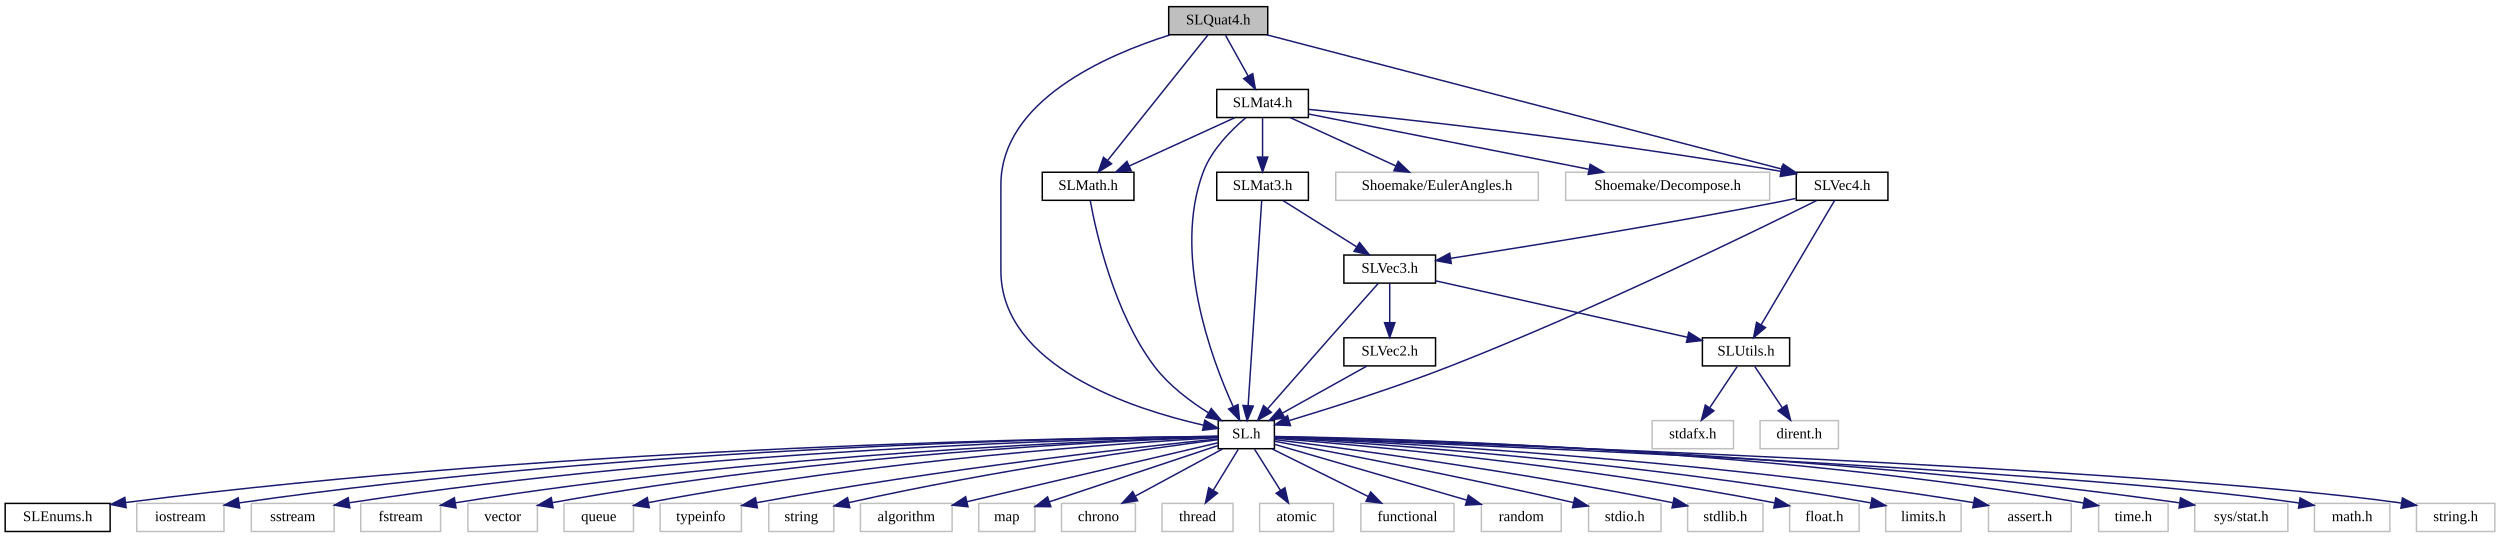
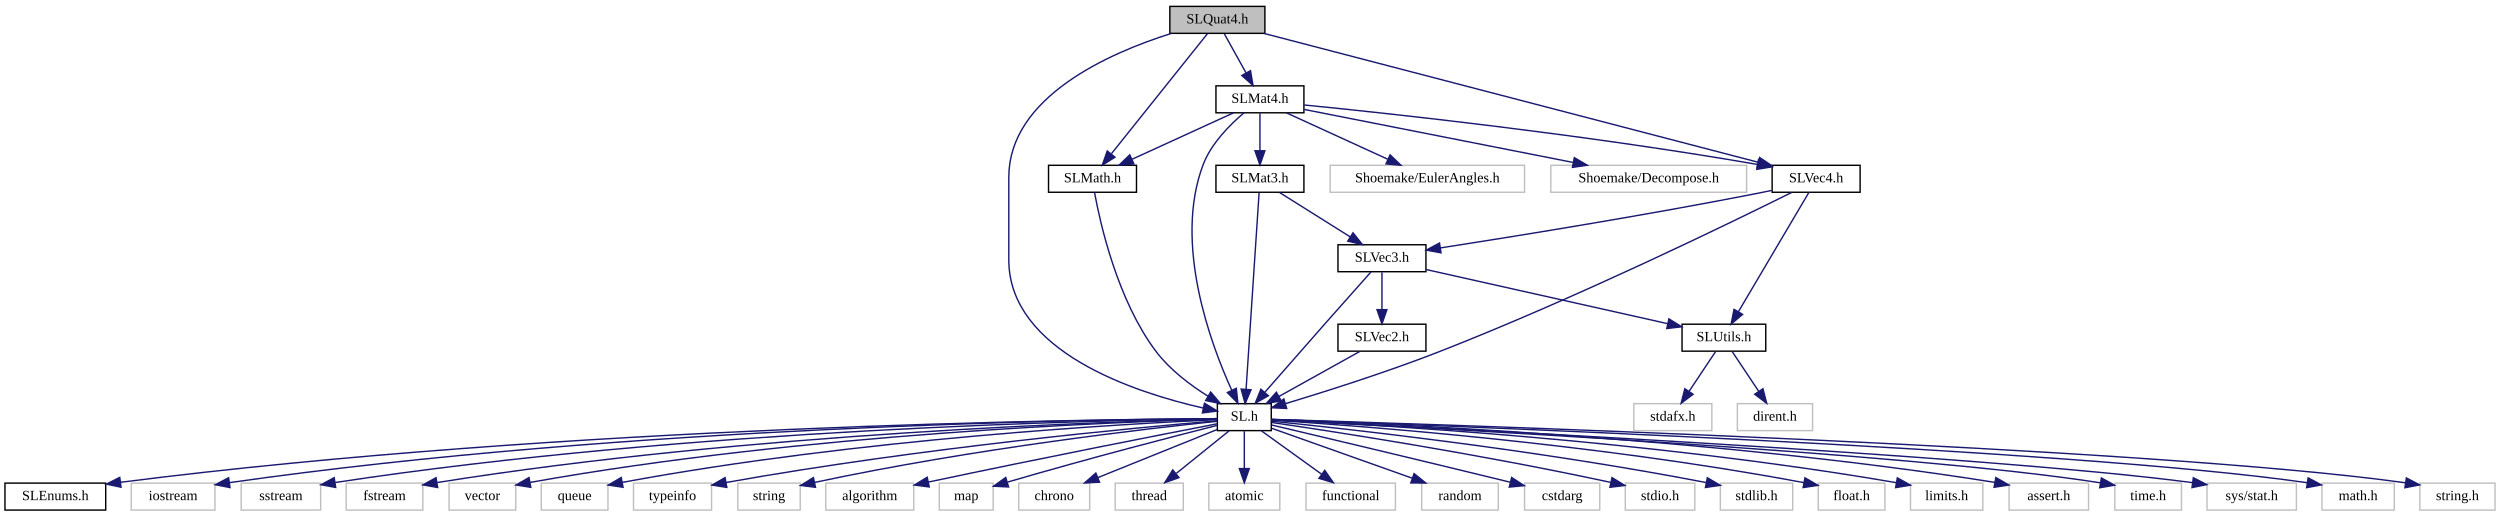
- <svg xmlns="http://www.w3.org/2000/svg" xmlns:xlink="http://www.w3.org/1999/xlink" width="1691pt" height="364pt" viewBox="0.00 0.00 1691.00 364.00">
+ <svg xmlns="http://www.w3.org/2000/svg" xmlns:xlink="http://www.w3.org/1999/xlink" width="1762pt" height="364pt" viewBox="0.00 0.00 1762.00 364.00">
  <g id="graph1" class="graph" transform="scale(1 1) rotate(0) translate(4 360)">
-     <polygon fill="white" stroke="white" points="-4,5 -4,-360 1688,-360 1688,5 -4,5" />
+     <polygon fill="white" stroke="white" points="-4,5 -4,-360 1759,-360 1759,5 -4,5" />
    <g id="node1" class="node">
-       <polygon fill="#bfbfbf" stroke="black" points="786.5,-336.5 786.5,-355.5 853.5,-355.5 853.5,-336.5 786.5,-336.5" />
-       <text text-anchor="middle" x="820" y="-343.5" font-family="Arial.ttf" font-size="10.00">SLQuat4.h</text>
+       <polygon fill="#bfbfbf" stroke="black" points="820.5,-336.5 820.5,-355.5 887.5,-355.5 887.5,-336.5 820.5,-336.5" />
+       <text text-anchor="middle" x="854" y="-343.5" font-family="Arial.ttf" font-size="10.00">SLQuat4.h</text>
    </g>
    <g id="node3" class="node">
      <a xlink:href="_s_l_8h.html" target="_top" xlink:title="SL.h">
-         <polygon fill="white" stroke="black" points="820,-56.5 820,-75.5 858,-75.5 858,-56.5 820,-56.5" />
-         <text text-anchor="middle" x="839" y="-63.5" font-family="Arial.ttf" font-size="10.00">SL.h</text>
+         <polygon fill="white" stroke="black" points="854,-56.5 854,-75.5 892,-75.5 892,-56.5 854,-56.5" />
+         <text text-anchor="middle" x="873" y="-63.5" font-family="Arial.ttf" font-size="10.00">SL.h</text>
      </a>
    </g>
    <g id="edge2" class="edge">
-       <path fill="none" stroke="midnightblue" d="M787.376,-336.389C744.069,-322.755 673,-291.738 673,-235 673,-235 673,-235 673,-177 673,-112.074 762.332,-83.209 809.931,-72.438" />
-       <polygon fill="midnightblue" stroke="midnightblue" points="810.909,-75.808 819.958,-70.296 809.447,-68.962 810.909,-75.808" />
-     </g>
-     <g id="node53" class="node">
+       <path fill="none" stroke="midnightblue" d="M821.376,-336.389C778.069,-322.755 707,-291.738 707,-235 707,-235 707,-235 707,-177 707,-112.074 796.332,-83.209 843.931,-72.438" />
+       <polygon fill="midnightblue" stroke="midnightblue" points="844.909,-75.808 853.958,-70.296 843.447,-68.962 844.909,-75.808" />
+     </g>
+     <g id="node55" class="node">
      <a xlink:href="_s_l_math_8h.html" target="_top" xlink:title="SLMath.h">
-         <polygon fill="white" stroke="black" points="701,-224.5 701,-243.5 763,-243.5 763,-224.5 701,-224.5" />
-         <text text-anchor="middle" x="732" y="-231.5" font-family="Arial.ttf" font-size="10.00">SLMath.h</text>
-       </a>
-     </g>
-     <g id="edge52" class="edge">
-       <path fill="none" stroke="midnightblue" d="M813.095,-336.368C798.508,-318.135 764.341,-275.426 745.34,-251.675" />
-       <polygon fill="midnightblue" stroke="midnightblue" points="747.853,-249.214 738.873,-243.591 742.387,-253.587 747.853,-249.214" />
-     </g>
-     <g id="node56" class="node">
+         <polygon fill="white" stroke="black" points="735,-224.5 735,-243.5 797,-243.5 797,-224.5 735,-224.5" />
+         <text text-anchor="middle" x="766" y="-231.5" font-family="Arial.ttf" font-size="10.00">SLMath.h</text>
+       </a>
+     </g>
+     <g id="edge54" class="edge">
+       <path fill="none" stroke="midnightblue" d="M847.095,-336.368C832.508,-318.135 798.341,-275.426 779.34,-251.675" />
+       <polygon fill="midnightblue" stroke="midnightblue" points="781.853,-249.214 772.873,-243.591 776.387,-253.587 781.853,-249.214" />
+     </g>
+     <g id="node58" class="node">
      <a xlink:href="_s_l_mat4_8h.html" target="_top" xlink:title="SLMat4.h">
-         <polygon fill="white" stroke="black" points="819,-280.5 819,-299.5 881,-299.5 881,-280.5 819,-280.5" />
-         <text text-anchor="middle" x="850" y="-287.5" font-family="Arial.ttf" font-size="10.00">SLMat4.h</text>
-       </a>
-     </g>
-     <g id="edge56" class="edge">
-       <path fill="none" stroke="midnightblue" d="M824.954,-336.083C829.104,-328.613 835.153,-317.724 840.267,-308.52" />
-       <polygon fill="midnightblue" stroke="midnightblue" points="843.341,-310.192 845.138,-299.751 837.222,-306.793 843.341,-310.192" />
-     </g>
-     <g id="node75" class="node">
+         <polygon fill="white" stroke="black" points="853,-280.5 853,-299.5 915,-299.5 915,-280.5 853,-280.5" />
+         <text text-anchor="middle" x="884" y="-287.5" font-family="Arial.ttf" font-size="10.00">SLMat4.h</text>
+       </a>
+     </g>
+     <g id="edge58" class="edge">
+       <path fill="none" stroke="midnightblue" d="M858.954,-336.083C863.104,-328.613 869.153,-317.724 874.267,-308.52" />
+       <polygon fill="midnightblue" stroke="midnightblue" points="877.341,-310.192 879.138,-299.751 871.222,-306.793 877.341,-310.192" />
+     </g>
+     <g id="node77" class="node">
      <a xlink:href="_s_l_vec4_8h.html" target="_top" xlink:title="SLVec4.h">
-         <polygon fill="white" stroke="black" points="1211,-224.5 1211,-243.5 1273,-243.5 1273,-224.5 1211,-224.5" />
-         <text text-anchor="middle" x="1242" y="-231.5" font-family="Arial.ttf" font-size="10.00">SLVec4.h</text>
-       </a>
-     </g>
-     <g id="edge92" class="edge">
-       <path fill="none" stroke="midnightblue" d="M852.762,-336.46C928.889,-316.617 1117.57,-267.435 1201.09,-245.663" />
-       <polygon fill="midnightblue" stroke="midnightblue" points="1202.19,-248.995 1210.98,-243.086 1200.42,-242.221 1202.19,-248.995" />
+         <polygon fill="white" stroke="black" points="1245,-224.5 1245,-243.5 1307,-243.5 1307,-224.5 1245,-224.5" />
+         <text text-anchor="middle" x="1276" y="-231.5" font-family="Arial.ttf" font-size="10.00">SLVec4.h</text>
+       </a>
+     </g>
+     <g id="edge94" class="edge">
+       <path fill="none" stroke="midnightblue" d="M886.762,-336.46C962.889,-316.617 1151.57,-267.435 1235.09,-245.663" />
+       <polygon fill="midnightblue" stroke="midnightblue" points="1236.19,-248.995 1244.98,-243.086 1234.42,-242.221 1236.19,-248.995" />
    </g>
    <g id="node5" class="node">
      <a xlink:href="_s_l_enums_8h.html" target="_top" xlink:title="SLEnums.h">
        <polygon fill="white" stroke="black" points="-0.5,-0.5 -0.5,-19.5 70.5,-19.5 70.5,-0.5 -0.5,-0.5" />
        <text text-anchor="middle" x="35" y="-7.5" font-family="Arial.ttf" font-size="10.00">SLEnums.h</text>
      </a>
    </g>
    <g id="edge4" class="edge">
-       <path fill="none" stroke="midnightblue" d="M819.816,-64.869C734.427,-64.078 380.309,-58.596 81.121,-20.112" />
-       <polygon fill="midnightblue" stroke="midnightblue" points="81.316,-16.608 70.948,-18.788 80.412,-23.549 81.316,-16.608" />
+       <path fill="none" stroke="midnightblue" d="M853.855,-64.938C766.219,-64.44 394.487,-60.029 81.134,-20.108" />
+       <polygon fill="midnightblue" stroke="midnightblue" points="81.312,-16.603 70.947,-18.795 80.417,-23.545 81.312,-16.603" />
    </g>
    <g id="node7" class="node">
      <polygon fill="white" stroke="#bfbfbf" points="88.5,-0.5 88.5,-19.5 147.5,-19.5 147.5,-0.5 88.5,-0.5" />
      <text text-anchor="middle" x="118" y="-7.5" font-family="Arial.ttf" font-size="10.00">iostream</text>
    </g>
    <g id="edge6" class="edge">
-       <path fill="none" stroke="midnightblue" d="M819.897,-64.862C740.084,-64.054 425.423,-58.55 157.623,-19.827" />
-       <polygon fill="midnightblue" stroke="midnightblue" points="158.118,-16.363 147.717,-18.377 157.104,-23.289 158.118,-16.363" />
+       <path fill="none" stroke="midnightblue" d="M853.796,-64.946C771.378,-64.473 439.441,-60.131 157.715,-19.835" />
+       <polygon fill="midnightblue" stroke="midnightblue" points="158.114,-16.356 147.715,-18.386 157.11,-23.284 158.114,-16.356" />
    </g>
    <g id="node9" class="node">
      <polygon fill="white" stroke="#bfbfbf" points="166,-0.5 166,-19.5 222,-19.5 222,-0.5 166,-0.5" />
      <text text-anchor="middle" x="194" y="-7.5" font-family="Arial.ttf" font-size="10.00">sstream</text>
    </g>
    <g id="edge8" class="edge">
-       <path fill="none" stroke="midnightblue" d="M819.958,-64.73C745.782,-63.443 469.013,-56.437 232.357,-19.953" />
-       <polygon fill="midnightblue" stroke="midnightblue" points="232.606,-16.449 222.185,-18.363 231.524,-23.365 232.606,-16.449" />
+       <path fill="none" stroke="midnightblue" d="M853.963,-64.835C777.196,-63.925 482.896,-58.105 232.207,-19.922" />
+       <polygon fill="midnightblue" stroke="midnightblue" points="232.6,-16.441 222.183,-18.374 231.532,-23.359 232.6,-16.441" />
    </g>
    <g id="node11" class="node">
      <polygon fill="white" stroke="#bfbfbf" points="240,-0.5 240,-19.5 294,-19.5 294,-0.5 240,-0.5" />
      <text text-anchor="middle" x="267" y="-7.5" font-family="Arial.ttf" font-size="10.00">fstream</text>
    </g>
    <g id="edge10" class="edge">
-       <path fill="none" stroke="midnightblue" d="M819.873,-64.508C751.295,-62.512 511.278,-53.531 304.177,-19.925" />
-       <polygon fill="midnightblue" stroke="midnightblue" points="304.465,-16.425 294.029,-18.254 303.327,-23.332 304.465,-16.425" />
+       <path fill="none" stroke="midnightblue" d="M853.67,-64.636C782.053,-63.048 525.006,-55.201 304.182,-19.915" />
+       <polygon fill="midnightblue" stroke="midnightblue" points="304.458,-16.414 294.026,-18.268 303.337,-23.324 304.458,-16.414" />
    </g>
    <g id="node13" class="node">
      <polygon fill="white" stroke="#bfbfbf" points="312.5,-0.5 312.5,-19.5 359.5,-19.5 359.5,-0.5 312.5,-0.5" />
      <text text-anchor="middle" x="336" y="-7.5" font-family="Arial.ttf" font-size="10.00">vector</text>
    </g>
    <g id="edge12" class="edge">
-       <path fill="none" stroke="midnightblue" d="M819.985,-64.403C756.981,-62.171 549.295,-52.784 369.546,-19.995" />
-       <polygon fill="midnightblue" stroke="midnightblue" points="370.124,-16.543 359.654,-18.162 368.849,-23.426 370.124,-16.543" />
+       <path fill="none" stroke="midnightblue" d="M853.562,-64.561C787.11,-62.793 562.848,-54.609 369.697,-20.008" />
+       <polygon fill="midnightblue" stroke="midnightblue" points="370.116,-16.527 359.651,-18.179 368.862,-23.414 370.116,-16.527" />
    </g>
    <g id="node15" class="node">
      <polygon fill="white" stroke="#bfbfbf" points="377.5,-0.5 377.5,-19.5 424.5,-19.5 424.5,-0.5 377.5,-0.5" />
      <text text-anchor="middle" x="401" y="-7.5" font-family="Arial.ttf" font-size="10.00">queue</text>
    </g>
    <g id="edge14" class="edge">
-       <path fill="none" stroke="midnightblue" d="M819.808,-63.992C762.561,-60.751 587.951,-49.175 434.722,-20.064" />
-       <polygon fill="midnightblue" stroke="midnightblue" points="435.144,-16.581 424.662,-18.121 433.817,-23.454 435.144,-16.581" />
+       <path fill="none" stroke="midnightblue" d="M853.962,-64.225C793.707,-61.528 601.751,-51.066 434.615,-20.024" />
+       <polygon fill="midnightblue" stroke="midnightblue" points="435.133,-16.56 424.657,-18.144 433.835,-23.438 435.133,-16.56" />
    </g>
    <g id="node17" class="node">
      <polygon fill="white" stroke="#bfbfbf" points="442.5,-0.5 442.5,-19.5 497.5,-19.5 497.5,-0.5 442.5,-0.5" />
      <text text-anchor="middle" x="470" y="-7.5" font-family="Arial.ttf" font-size="10.00">typeinfo</text>
    </g>
    <g id="edge16" class="edge">
-       <path fill="none" stroke="midnightblue" d="M819.8,-63.103C770.013,-58.038 632.537,-43.107 507.908,-19.989" />
-       <polygon fill="midnightblue" stroke="midnightblue" points="508.287,-16.5 497.813,-18.093 506.995,-23.379 508.287,-16.5" />
+       <path fill="none" stroke="midnightblue" d="M853.83,-63.435C800.557,-58.92 646.101,-44.705 507.739,-19.933" />
+       <polygon fill="midnightblue" stroke="midnightblue" points="508.27,-16.472 497.806,-18.131 507.021,-23.36 508.27,-16.472" />
    </g>
    <g id="node19" class="node">
      <polygon fill="white" stroke="#bfbfbf" points="516,-0.5 516,-19.5 560,-19.5 560,-0.5 516,-0.5" />
      <text text-anchor="middle" x="538" y="-7.5" font-family="Arial.ttf" font-size="10.00">string</text>
    </g>
    <g id="edge18" class="edge">
-       <path fill="none" stroke="midnightblue" d="M819.864,-62.597C776.897,-57.037 669.368,-42.202 570.151,-20.043" />
-       <polygon fill="midnightblue" stroke="midnightblue" points="570.796,-16.6 560.269,-17.805 569.249,-23.427 570.796,-16.6" />
+       <path fill="none" stroke="midnightblue" d="M853.984,-63.092C807.243,-58.213 682.913,-44.083 570.092,-19.986" />
+       <polygon fill="midnightblue" stroke="midnightblue" points="570.773,-16.553 560.258,-17.854 569.289,-23.394 570.773,-16.553" />
    </g>
    <g id="node21" class="node">
      <polygon fill="white" stroke="#bfbfbf" points="578,-0.5 578,-19.5 640,-19.5 640,-0.5 578,-0.5" />
      <text text-anchor="middle" x="609" y="-7.5" font-family="Arial.ttf" font-size="10.00">algorithm</text>
    </g>
    <g id="edge20" class="edge">
-       <path fill="none" stroke="midnightblue" d="M819.786,-60.489C782.616,-51.762 700.126,-32.395 650.071,-20.643" />
-       <polygon fill="midnightblue" stroke="midnightblue" points="650.749,-17.207 640.213,-18.328 649.149,-24.021 650.749,-17.207" />
+       <path fill="none" stroke="midnightblue" d="M853.792,-61.296C816.536,-54.079 731.634,-37.473 650.323,-20.247" />
+       <polygon fill="midnightblue" stroke="midnightblue" points="650.937,-16.799 640.428,-18.143 649.482,-23.646 650.937,-16.799" />
    </g>
    <g id="node23" class="node">
      <polygon fill="white" stroke="#bfbfbf" points="658,-0.5 658,-19.5 696,-19.5 696,-0.5 658,-0.5" />
      <text text-anchor="middle" x="677" y="-7.5" font-family="Arial.ttf" font-size="10.00">map</text>
    </g>
    <g id="edge22" class="edge">
-       <path fill="none" stroke="midnightblue" d="M819.78,-58.593C791.525,-49.175 738.576,-31.525 705.703,-20.568" />
-       <polygon fill="midnightblue" stroke="midnightblue" points="706.788,-17.24 696.195,-17.398 704.575,-23.881 706.788,-17.24" />
+       <path fill="none" stroke="midnightblue" d="M853.766,-60.177C824.109,-52.67 765.232,-37.492 706.112,-20.224" />
+       <polygon fill="midnightblue" stroke="midnightblue" points="706.822,-16.785 696.241,-17.322 704.848,-23.501 706.822,-16.785" />
    </g>
    <g id="node25" class="node">
      <polygon fill="white" stroke="#bfbfbf" points="714,-0.5 714,-19.5 764,-19.5 764,-0.5 714,-0.5" />
      <text text-anchor="middle" x="739" y="-7.5" font-family="Arial.ttf" font-size="10.00">chrono</text>
    </g>
    <g id="edge24" class="edge">
-       <path fill="none" stroke="midnightblue" d="M822.933,-56.324C807.042,-47.743 782.493,-34.486 764.042,-24.522" />
-       <polygon fill="midnightblue" stroke="midnightblue" points="765.489,-21.326 755.027,-19.654 762.163,-27.486 765.489,-21.326" />
+       <path fill="none" stroke="midnightblue" d="M853.801,-57.263C831.855,-48.419 795.632,-33.822 769.743,-23.389" />
+       <polygon fill="midnightblue" stroke="midnightblue" points="770.962,-20.107 760.379,-19.615 768.346,-26.599 770.962,-20.107" />
    </g>
    <g id="node27" class="node">
      <polygon fill="white" stroke="#bfbfbf" points="782,-0.5 782,-19.5 830,-19.5 830,-0.5 782,-0.5" />
      <text text-anchor="middle" x="806" y="-7.5" font-family="Arial.ttf" font-size="10.00">thread</text>
    </g>
    <g id="edge26" class="edge">
-       <path fill="none" stroke="midnightblue" d="M833.551,-56.083C828.986,-48.613 822.332,-37.724 816.707,-28.52" />
-       <polygon fill="midnightblue" stroke="midnightblue" points="819.549,-26.459 811.348,-19.751 813.576,-30.109 819.549,-26.459" />
+       <path fill="none" stroke="midnightblue" d="M862.235,-56.324C852.234,-48.263 837.113,-36.077 825.07,-26.369" />
+       <polygon fill="midnightblue" stroke="midnightblue" points="826.943,-23.384 816.961,-19.834 822.55,-28.834 826.943,-23.384" />
    </g>
    <g id="node29" class="node">
      <polygon fill="white" stroke="#bfbfbf" points="848,-0.5 848,-19.5 898,-19.5 898,-0.5 848,-0.5" />
      <text text-anchor="middle" x="873" y="-7.5" font-family="Arial.ttf" font-size="10.00">atomic</text>
    </g>
    <g id="edge28" class="edge">
-       <path fill="none" stroke="midnightblue" d="M844.614,-56.083C849.367,-48.534 856.318,-37.495 862.152,-28.23" />
-       <polygon fill="midnightblue" stroke="midnightblue" points="865.124,-30.078 867.49,-19.751 859.2,-26.349 865.124,-30.078" />
+       <path fill="none" stroke="midnightblue" d="M873,-56.083C873,-49.006 873,-38.861 873,-29.986" />
+       <polygon fill="midnightblue" stroke="midnightblue" points="876.5,-29.751 873,-19.751 869.5,-29.751 876.5,-29.751" />
    </g>
    <g id="node31" class="node">
      <polygon fill="white" stroke="#bfbfbf" points="916.5,-0.5 916.5,-19.5 979.5,-19.5 979.5,-0.5 916.5,-0.5" />
      <text text-anchor="middle" x="948" y="-7.5" font-family="Arial.ttf" font-size="10.00">functional</text>
    </g>
    <g id="edge30" class="edge">
-       <path fill="none" stroke="midnightblue" d="M856.513,-56.324C874.072,-47.625 901.331,-34.12 921.531,-24.113" />
-       <polygon fill="midnightblue" stroke="midnightblue" points="923.124,-27.23 930.531,-19.654 920.016,-20.957 923.124,-27.23" />
+       <path fill="none" stroke="midnightblue" d="M885.05,-56.324C896.463,-48.107 913.831,-35.602 927.435,-25.807" />
+       <polygon fill="midnightblue" stroke="midnightblue" points="929.66,-28.517 935.731,-19.834 925.57,-22.837 929.66,-28.517" />
    </g>
    <g id="node33" class="node">
      <polygon fill="white" stroke="#bfbfbf" points="998,-0.5 998,-19.5 1052,-19.5 1052,-0.5 998,-0.5" />
      <text text-anchor="middle" x="1025" y="-7.5" font-family="Arial.ttf" font-size="10.00">random</text>
    </g>
    <g id="edge32" class="edge">
-       <path fill="none" stroke="midnightblue" d="M858.205,-59.424C888.773,-50.55 949.026,-33.057 988.129,-21.704" />
-       <polygon fill="midnightblue" stroke="midnightblue" points="989.199,-25.038 997.826,-18.889 987.247,-18.316 989.199,-25.038" />
+       <path fill="none" stroke="midnightblue" d="M892.251,-58.161C917.084,-49.339 960.697,-33.844 991.132,-23.032" />
+       <polygon fill="midnightblue" stroke="midnightblue" points="992.651,-26.207 1000.9,-19.561 990.307,-19.611 992.651,-26.207" />
    </g>
    <g id="node35" class="node">
-       <polygon fill="white" stroke="#bfbfbf" points="1070.5,-0.5 1070.5,-19.5 1119.5,-19.5 1119.5,-0.5 1070.5,-0.5" />
-       <text text-anchor="middle" x="1095" y="-7.5" font-family="Arial.ttf" font-size="10.00">stdio.h</text>
+       <polygon fill="white" stroke="#bfbfbf" points="1070.5,-0.5 1070.5,-19.5 1123.5,-19.5 1123.5,-0.5 1070.5,-0.5" />
+       <text text-anchor="middle" x="1097" y="-7.5" font-family="Arial.ttf" font-size="10.00">cstdarg</text>
    </g>
    <g id="edge34" class="edge">
-       <path fill="none" stroke="midnightblue" d="M858.087,-61.523C895.1,-54.697 979.393,-38.748 1060.31,-20.049" />
-       <polygon fill="midnightblue" stroke="midnightblue" points="1061.21,-23.433 1070.16,-17.756 1059.63,-16.615 1061.21,-23.433" />
+       <path fill="none" stroke="midnightblue" d="M892.231,-60.464C924.683,-52.796 992.619,-36.681 1060.29,-20.154" />
+       <polygon fill="midnightblue" stroke="midnightblue" points="1061.39,-23.489 1070.27,-17.714 1059.73,-16.69 1061.39,-23.489" />
    </g>
    <g id="node37" class="node">
-       <polygon fill="white" stroke="#bfbfbf" points="1137.5,-0.5 1137.5,-19.5 1188.5,-19.5 1188.5,-0.5 1137.5,-0.5" />
-       <text text-anchor="middle" x="1163" y="-7.5" font-family="Arial.ttf" font-size="10.00">stdlib.h</text>
+       <polygon fill="white" stroke="#bfbfbf" points="1141.5,-0.5 1141.5,-19.5 1190.5,-19.5 1190.5,-0.5 1141.5,-0.5" />
+       <text text-anchor="middle" x="1166" y="-7.5" font-family="Arial.ttf" font-size="10.00">stdio.h</text>
    </g>
    <g id="edge36" class="edge">
-       <path fill="none" stroke="midnightblue" d="M858.05,-62.685C903.067,-57.079 1019.69,-41.756 1127.39,-19.937" />
-       <polygon fill="midnightblue" stroke="midnightblue" points="1128.36,-23.312 1137.45,-17.875 1126.95,-16.455 1128.36,-23.312" />
+       <path fill="none" stroke="midnightblue" d="M892.281,-62.236C934.014,-56.129 1035.98,-40.542 1131.38,-19.973" />
+       <polygon fill="midnightblue" stroke="midnightblue" points="1132.15,-23.386 1141.18,-17.837 1130.66,-16.547 1132.15,-23.386" />
    </g>
    <g id="node39" class="node">
-       <polygon fill="white" stroke="#bfbfbf" points="1206.5,-0.5 1206.5,-19.5 1253.5,-19.5 1253.5,-0.5 1206.5,-0.5" />
-       <text text-anchor="middle" x="1230" y="-7.5" font-family="Arial.ttf" font-size="10.00">float.h</text>
+       <polygon fill="white" stroke="#bfbfbf" points="1208.5,-0.5 1208.5,-19.5 1259.5,-19.5 1259.5,-0.5 1208.5,-0.5" />
+       <text text-anchor="middle" x="1234" y="-7.5" font-family="Arial.ttf" font-size="10.00">stdlib.h</text>
    </g>
    <g id="edge38" class="edge">
-       <path fill="none" stroke="midnightblue" d="M858.169,-63.55C910.669,-59.377 1061.28,-46.062 1196.2,-19.883" />
-       <polygon fill="midnightblue" stroke="midnightblue" points="1197.17,-23.261 1206.3,-17.893 1195.81,-16.393 1197.17,-23.261" />
+       <path fill="none" stroke="midnightblue" d="M892.235,-63.123C941.466,-58.156 1076.16,-43.538 1198.55,-19.87" />
+       <polygon fill="midnightblue" stroke="midnightblue" points="1199.32,-23.285 1208.46,-17.927 1197.98,-16.415 1199.32,-23.285" />
    </g>
    <g id="node41" class="node">
-       <polygon fill="white" stroke="#bfbfbf" points="1271.5,-0.5 1271.5,-19.5 1322.5,-19.5 1322.5,-0.5 1271.5,-0.5" />
-       <text text-anchor="middle" x="1297" y="-7.5" font-family="Arial.ttf" font-size="10.00">limits.h</text>
+       <polygon fill="white" stroke="#bfbfbf" points="1277.5,-0.5 1277.5,-19.5 1324.5,-19.5 1324.5,-0.5 1277.5,-0.5" />
+       <text text-anchor="middle" x="1301" y="-7.5" font-family="Arial.ttf" font-size="10.00">float.h</text>
    </g>
    <g id="edge40" class="edge">
-       <path fill="none" stroke="midnightblue" d="M858.113,-63.962C916.828,-60.565 1099.85,-48.428 1261.37,-19.838" />
-       <polygon fill="midnightblue" stroke="midnightblue" points="1262.26,-23.233 1271.48,-18.02 1261.02,-16.344 1262.26,-23.233" />
+       <path fill="none" stroke="midnightblue" d="M892.067,-63.865C948.152,-60.31 1117.49,-48.025 1267.46,-19.808" />
+       <polygon fill="midnightblue" stroke="midnightblue" points="1268.14,-23.241 1277.31,-17.927 1266.83,-16.366 1268.14,-23.241" />
    </g>
    <g id="node43" class="node">
-       <polygon fill="white" stroke="#bfbfbf" points="1341,-0.5 1341,-19.5 1397,-19.5 1397,-0.5 1341,-0.5" />
-       <text text-anchor="middle" x="1369" y="-7.5" font-family="Arial.ttf" font-size="10.00">assert.h</text>
+       <polygon fill="white" stroke="#bfbfbf" points="1342.5,-0.5 1342.5,-19.5 1393.5,-19.5 1393.5,-0.5 1342.5,-0.5" />
+       <text text-anchor="middle" x="1368" y="-7.5" font-family="Arial.ttf" font-size="10.00">limits.h</text>
    </g>
    <g id="edge42" class="edge">
-       <path fill="none" stroke="midnightblue" d="M858.348,-64.215C924.638,-61.314 1148.58,-49.792 1331,-20 1331.1,-19.984 1331.2,-19.967 1331.3,-19.951" />
-       <polygon fill="midnightblue" stroke="midnightblue" points="1331.7,-23.438 1340.87,-18.131 1330.39,-16.561 1331.7,-23.438" />
+       <path fill="none" stroke="midnightblue" d="M892.427,-64.172C954.887,-61.288 1156.23,-50.251 1332.51,-19.794" />
+       <polygon fill="midnightblue" stroke="midnightblue" points="1333.24,-23.22 1342.49,-18.046 1332.03,-16.325 1333.24,-23.22" />
    </g>
    <g id="node45" class="node">
-       <polygon fill="white" stroke="#bfbfbf" points="1415.5,-0.5 1415.5,-19.5 1462.5,-19.5 1462.5,-0.5 1415.5,-0.5" />
-       <text text-anchor="middle" x="1439" y="-7.5" font-family="Arial.ttf" font-size="10.00">time.h</text>
+       <polygon fill="white" stroke="#bfbfbf" points="1412,-0.5 1412,-19.5 1468,-19.5 1468,-0.5 1412,-0.5" />
+       <text text-anchor="middle" x="1440" y="-7.5" font-family="Arial.ttf" font-size="10.00">assert.h</text>
    </g>
    <g id="edge44" class="edge">
-       <path fill="none" stroke="midnightblue" d="M858.253,-64.773C929.58,-63.663 1185.54,-57.28 1405.22,-19.777" />
-       <polygon fill="midnightblue" stroke="midnightblue" points="1406.07,-23.183 1415.33,-18.026 1404.88,-16.285 1406.07,-23.183" />
+       <path fill="none" stroke="midnightblue" d="M892.34,-64.386C961.727,-61.965 1204.5,-51.611 1402,-20 1402.1,-19.984 1402.2,-19.968 1402.3,-19.951" />
+       <polygon fill="midnightblue" stroke="midnightblue" points="1402.69,-23.44 1411.87,-18.151 1401.4,-16.561 1402.69,-23.44" />
    </g>
    <g id="node47" class="node">
-       <polygon fill="white" stroke="#bfbfbf" points="1480.5,-0.5 1480.5,-19.5 1543.5,-19.5 1543.5,-0.5 1480.5,-0.5" />
-       <text text-anchor="middle" x="1512" y="-7.5" font-family="Arial.ttf" font-size="10.00">sys/stat.h</text>
+       <polygon fill="white" stroke="#bfbfbf" points="1486.5,-0.5 1486.5,-19.5 1533.5,-19.5 1533.5,-0.5 1486.5,-0.5" />
+       <text text-anchor="middle" x="1510" y="-7.5" font-family="Arial.ttf" font-size="10.00">time.h</text>
    </g>
    <g id="edge46" class="edge">
-       <path fill="none" stroke="midnightblue" d="M858.241,-64.646C934.493,-63.033 1222.91,-54.932 1470.05,-19.907" />
-       <polygon fill="midnightblue" stroke="midnightblue" points="1470.9,-23.32 1480.3,-18.435 1469.9,-16.392 1470.9,-23.32" />
+       <path fill="none" stroke="midnightblue" d="M892.297,-64.062C979.907,-59.73 1341.39,-41.033 1476.26,-19.711" />
+       <polygon fill="midnightblue" stroke="midnightblue" points="1477.04,-23.13 1486.33,-18.04 1475.89,-16.225 1477.04,-23.13" />
    </g>
    <g id="node49" class="node">
-       <polygon fill="white" stroke="#bfbfbf" points="1561.5,-0.5 1561.5,-19.5 1612.5,-19.5 1612.5,-0.5 1561.5,-0.5" />
-       <text text-anchor="middle" x="1587" y="-7.5" font-family="Arial.ttf" font-size="10.00">math.h</text>
+       <polygon fill="white" stroke="#bfbfbf" points="1551.5,-0.5 1551.5,-19.5 1614.5,-19.5 1614.5,-0.5 1551.5,-0.5" />
+       <text text-anchor="middle" x="1583" y="-7.5" font-family="Arial.ttf" font-size="10.00">sys/stat.h</text>
    </g>
    <g id="edge48" class="edge">
-       <path fill="none" stroke="midnightblue" d="M858.035,-64.286C954.768,-60.583 1393.09,-42.916 1551.12,-19.767" />
-       <polygon fill="midnightblue" stroke="midnightblue" points="1551.77,-23.21 1561.12,-18.235 1550.71,-16.291 1551.77,-23.21" />
+       <path fill="none" stroke="midnightblue" d="M892.088,-64.101C985.055,-59.668 1391.65,-39.601 1541,-19.867" />
+       <polygon fill="midnightblue" stroke="midnightblue" points="1541.87,-23.28 1551.3,-18.447 1540.92,-16.346 1541.87,-23.28" />
    </g>
    <g id="node51" class="node">
-       <polygon fill="white" stroke="#bfbfbf" points="1630.5,-0.5 1630.5,-19.5 1683.5,-19.5 1683.5,-0.5 1630.5,-0.5" />
-       <text text-anchor="middle" x="1657" y="-7.5" font-family="Arial.ttf" font-size="10.00">string.h</text>
+       <polygon fill="white" stroke="#bfbfbf" points="1632.5,-0.5 1632.5,-19.5 1683.5,-19.5 1683.5,-0.5 1632.5,-0.5" />
+       <text text-anchor="middle" x="1658" y="-7.5" font-family="Arial.ttf" font-size="10.00">math.h</text>
    </g>
    <g id="edge50" class="edge">
-       <path fill="none" stroke="midnightblue" d="M858.124,-64.387C960.741,-61.023 1447.52,-44.136 1620.42,-19.715" />
-       <polygon fill="midnightblue" stroke="midnightblue" points="1620.99,-23.169 1630.38,-18.247 1619.97,-16.244 1620.99,-23.169" />
-     </g>
-     <g id="edge54" class="edge">
-       <path fill="none" stroke="midnightblue" d="M733.449,-224.248C737.31,-203.088 749.483,-148.234 777,-112 786.709,-99.215 801.046,-88.482 813.488,-80.709" />
-       <polygon fill="midnightblue" stroke="midnightblue" points="815.307,-83.699 822.119,-75.584 811.734,-77.68 815.307,-83.699" />
-     </g>
-     <g id="edge58" class="edge">
-       <path fill="none" stroke="midnightblue" d="M838.734,-280.427C829.034,-272.275 815.721,-259.046 810,-244 788.931,-188.583 815.242,-117.692 830.111,-84.997" />
-       <polygon fill="midnightblue" stroke="midnightblue" points="833.353,-86.328 834.462,-75.792 827.025,-83.337 833.353,-86.328" />
+       <path fill="none" stroke="midnightblue" d="M892.008,-64.354C991.759,-60.892 1456.17,-43.846 1622.1,-19.766" />
+       <polygon fill="midnightblue" stroke="midnightblue" points="1622.76,-23.205 1632.12,-18.244 1621.71,-16.285 1622.76,-23.205" />
+     </g>
+     <g id="node53" class="node">
+       <polygon fill="white" stroke="#bfbfbf" points="1701.5,-0.5 1701.5,-19.5 1754.5,-19.5 1754.5,-0.5 1701.5,-0.5" />
+       <text text-anchor="middle" x="1728" y="-7.5" font-family="Arial.ttf" font-size="10.00">string.h</text>
+     </g>
+     <g id="edge52" class="edge">
+       <path fill="none" stroke="midnightblue" d="M892.317,-64.438C998.275,-61.28 1510.39,-45.044 1691.23,-19.739" />
+       <polygon fill="midnightblue" stroke="midnightblue" points="1691.99,-23.164 1701.38,-18.255 1690.98,-16.238 1691.99,-23.164" />
+     </g>
+     <g id="edge56" class="edge">
+       <path fill="none" stroke="midnightblue" d="M767.449,-224.248C771.31,-203.088 783.483,-148.234 811,-112 820.709,-99.215 835.046,-88.482 847.488,-80.709" />
+       <polygon fill="midnightblue" stroke="midnightblue" points="849.307,-83.699 856.119,-75.584 845.734,-77.68 849.307,-83.699" />
    </g>
    <g id="edge60" class="edge">
-       <path fill="none" stroke="midnightblue" d="M831.303,-280.444C812.056,-271.636 781.848,-257.812 759.8,-247.722" />
-       <polygon fill="midnightblue" stroke="midnightblue" points="761.16,-244.495 750.61,-243.516 758.247,-250.86 761.16,-244.495" />
-     </g>
-     <g id="node60" class="node">
+       <path fill="none" stroke="midnightblue" d="M872.734,-280.427C863.034,-272.275 849.721,-259.046 844,-244 822.931,-188.583 849.242,-117.692 864.111,-84.997" />
+       <polygon fill="midnightblue" stroke="midnightblue" points="867.353,-86.328 868.462,-75.792 861.025,-83.337 867.353,-86.328" />
+     </g>
+     <g id="edge62" class="edge">
+       <path fill="none" stroke="midnightblue" d="M865.303,-280.444C846.056,-271.636 815.848,-257.812 793.8,-247.722" />
+       <polygon fill="midnightblue" stroke="midnightblue" points="795.16,-244.495 784.61,-243.516 792.247,-250.86 795.16,-244.495" />
+     </g>
+     <g id="node62" class="node">
      <a xlink:href="_s_l_mat3_8h.html" target="_top" xlink:title="SLMat3.h">
-         <polygon fill="white" stroke="black" points="819,-224.5 819,-243.5 881,-243.5 881,-224.5 819,-224.5" />
-         <text text-anchor="middle" x="850" y="-231.5" font-family="Arial.ttf" font-size="10.00">SLMat3.h</text>
-       </a>
-     </g>
-     <g id="edge62" class="edge">
-       <path fill="none" stroke="midnightblue" d="M850,-280.083C850,-273.006 850,-262.861 850,-253.986" />
-       <polygon fill="midnightblue" stroke="midnightblue" points="853.5,-253.751 850,-243.751 846.5,-253.751 853.5,-253.751" />
+         <polygon fill="white" stroke="black" points="853,-224.5 853,-243.5 915,-243.5 915,-224.5 853,-224.5" />
+         <text text-anchor="middle" x="884" y="-231.5" font-family="Arial.ttf" font-size="10.00">SLMat3.h</text>
+       </a>
+     </g>
+     <g id="edge64" class="edge">
+       <path fill="none" stroke="midnightblue" d="M884,-280.083C884,-273.006 884,-262.861 884,-253.986" />
+       <polygon fill="midnightblue" stroke="midnightblue" points="887.5,-253.751 884,-243.751 880.5,-253.751 887.5,-253.751" />
+     </g>
+     <g id="edge82" class="edge">
+       <path fill="none" stroke="midnightblue" d="M915.226,-286.006C975.213,-280.04 1110.89,-265.512 1234.59,-244.109" />
+       <polygon fill="midnightblue" stroke="midnightblue" points="1235.37,-247.527 1244.61,-242.355 1234.16,-240.632 1235.37,-247.527" />
+     </g>
+     <g id="node82" class="node">
+       <polygon fill="white" stroke="#bfbfbf" points="933.5,-224.5 933.5,-243.5 1070.5,-243.5 1070.5,-224.5 933.5,-224.5" />
+       <text text-anchor="middle" x="1002" y="-231.5" font-family="Arial.ttf" font-size="10.00">Shoemake/EulerAngles.h</text>
+     </g>
+     <g id="edge90" class="edge">
+       <path fill="none" stroke="midnightblue" d="M902.697,-280.444C921.944,-271.636 952.152,-257.812 974.2,-247.722" />
+       <polygon fill="midnightblue" stroke="midnightblue" points="975.753,-250.86 983.39,-243.516 972.84,-244.495 975.753,-250.86" />
+     </g>
+     <g id="node84" class="node">
+       <polygon fill="white" stroke="#bfbfbf" points="1089,-224.5 1089,-243.5 1227,-243.5 1227,-224.5 1089,-224.5" />
+       <text text-anchor="middle" x="1158" y="-231.5" font-family="Arial.ttf" font-size="10.00">Shoemake/Decompose.h</text>
+     </g>
+     <g id="edge92" class="edge">
+       <path fill="none" stroke="midnightblue" d="M915.165,-282.858C961.248,-273.776 1048.18,-256.643 1104.56,-245.531" />
+       <polygon fill="midnightblue" stroke="midnightblue" points="1105.58,-248.897 1114.72,-243.53 1104.23,-242.03 1105.58,-248.897" />
+     </g>
+     <g id="edge66" class="edge">
+       <path fill="none" stroke="midnightblue" d="M883.409,-224.075C881.677,-197.945 876.592,-121.211 874.231,-85.577" />
+       <polygon fill="midnightblue" stroke="midnightblue" points="877.721,-85.315 873.568,-75.568 870.737,-85.778 877.721,-85.315" />
+     </g>
+     <g id="node65" class="node">
+       <a xlink:href="_s_l_vec3_8h.html" target="_top" xlink:title="SLVec3.h">
+         <polygon fill="white" stroke="black" points="939,-168.5 939,-187.5 1001,-187.5 1001,-168.5 939,-168.5" />
+         <text text-anchor="middle" x="970" y="-175.5" font-family="Arial.ttf" font-size="10.00">SLVec3.h</text>
+       </a>
+     </g>
+     <g id="edge68" class="edge">
+       <path fill="none" stroke="midnightblue" d="M897.817,-224.324C911.233,-215.9 931.824,-202.971 947.586,-193.074" />
+       <polygon fill="midnightblue" stroke="midnightblue" points="949.609,-195.936 956.217,-187.655 945.887,-190.008 949.609,-195.936" />
+     </g>
+     <g id="edge70" class="edge">
+       <path fill="none" stroke="midnightblue" d="M962.314,-168.388C954.248,-159.342 941.207,-144.694 930,-132 915.495,-115.571 898.993,-96.737 887.491,-83.587" />
+       <polygon fill="midnightblue" stroke="midnightblue" points="889.942,-81.073 880.726,-75.848 884.672,-85.68 889.942,-81.073" />
+     </g>
+     <g id="node68" class="node">
+       <a xlink:href="_s_l_vec2_8h.html" target="_top" xlink:title="SLVec2.h">
+         <polygon fill="white" stroke="black" points="939,-112.5 939,-131.5 1001,-131.5 1001,-112.5 939,-112.5" />
+         <text text-anchor="middle" x="970" y="-119.5" font-family="Arial.ttf" font-size="10.00">SLVec2.h</text>
+       </a>
+     </g>
+     <g id="edge72" class="edge">
+       <path fill="none" stroke="midnightblue" d="M970,-168.083C970,-161.006 970,-150.861 970,-141.986" />
+       <polygon fill="midnightblue" stroke="midnightblue" points="973.5,-141.751 970,-131.751 966.5,-141.751 973.5,-141.751" />
+     </g>
+     <g id="node71" class="node">
+       <a xlink:href="_s_l_utils_8h.html" target="_top" xlink:title="SLUtils.h">
+         <polygon fill="white" stroke="black" points="1181.5,-112.5 1181.5,-131.5 1240.5,-131.5 1240.5,-112.5 1181.5,-112.5" />
+         <text text-anchor="middle" x="1211" y="-119.5" font-family="Arial.ttf" font-size="10.00">SLUtils.h</text>
+       </a>
+     </g>
+     <g id="edge76" class="edge">
+       <path fill="none" stroke="midnightblue" d="M1001.01,-170.051C1044.48,-160.311 1123.54,-142.597 1171.27,-131.903" />
+       <polygon fill="midnightblue" stroke="midnightblue" points="1172.25,-135.27 1181.24,-129.668 1170.72,-128.439 1172.25,-135.27" />
+     </g>
+     <g id="edge74" class="edge">
+       <path fill="none" stroke="midnightblue" d="M954.415,-112.324C939.001,-103.743 915.188,-90.486 897.29,-80.522" />
+       <polygon fill="midnightblue" stroke="midnightblue" points="898.986,-77.461 888.546,-75.654 895.581,-83.577 898.986,-77.461" />
+     </g>
+     <g id="node73" class="node">
+       <polygon fill="white" stroke="#bfbfbf" points="1147.5,-56.5 1147.5,-75.5 1202.5,-75.5 1202.5,-56.5 1147.5,-56.5" />
+       <text text-anchor="middle" x="1175" y="-63.5" font-family="Arial.ttf" font-size="10.00">stdafx.h</text>
+     </g>
+     <g id="edge78" class="edge">
+       <path fill="none" stroke="midnightblue" d="M1205.06,-112.083C1200.02,-104.534 1192.66,-93.495 1186.49,-84.23" />
+       <polygon fill="midnightblue" stroke="midnightblue" points="1189.29,-82.13 1180.83,-75.751 1183.47,-86.013 1189.29,-82.13" />
+     </g>
+     <g id="node75" class="node">
+       <polygon fill="white" stroke="#bfbfbf" points="1220.5,-56.5 1220.5,-75.5 1273.5,-75.5 1273.5,-56.5 1220.5,-56.5" />
+       <text text-anchor="middle" x="1247" y="-63.5" font-family="Arial.ttf" font-size="10.00">dirent.h</text>
    </g>
    <g id="edge80" class="edge">
-       <path fill="none" stroke="midnightblue" d="M881.226,-286.006C941.213,-280.04 1076.89,-265.512 1200.59,-244.109" />
-       <polygon fill="midnightblue" stroke="midnightblue" points="1201.37,-247.527 1210.61,-242.355 1200.16,-240.632 1201.37,-247.527" />
-     </g>
-     <g id="node80" class="node">
-       <polygon fill="white" stroke="#bfbfbf" points="899.5,-224.5 899.5,-243.5 1036.5,-243.5 1036.5,-224.5 899.5,-224.5" />
-       <text text-anchor="middle" x="968" y="-231.5" font-family="Arial.ttf" font-size="10.00">Shoemake/EulerAngles.h</text>
+       <path fill="none" stroke="midnightblue" d="M1216.94,-112.083C1221.98,-104.534 1229.34,-93.495 1235.51,-84.23" />
+       <polygon fill="midnightblue" stroke="midnightblue" points="1238.53,-86.013 1241.17,-75.751 1232.71,-82.13 1238.53,-86.013" />
+     </g>
+     <g id="edge84" class="edge">
+       <path fill="none" stroke="midnightblue" d="M1258.85,-224.404C1216.99,-203.591 1105.94,-149.448 1010,-112 973.397,-97.713 930.181,-84.03 902.219,-75.581" />
+       <polygon fill="midnightblue" stroke="midnightblue" points="902.878,-72.124 892.294,-72.608 900.87,-78.83 902.878,-72.124" />
+     </g>
+     <g id="edge86" class="edge">
+       <path fill="none" stroke="midnightblue" d="M1244.59,-225.766C1241.69,-225.148 1238.79,-224.55 1236,-224 1156.73,-208.389 1063.51,-193.384 1011.14,-185.257" />
+       <polygon fill="midnightblue" stroke="midnightblue" points="1011.64,-181.793 1001.22,-183.725 1010.57,-188.711 1011.64,-181.793" />
    </g>
    <g id="edge88" class="edge">
-       <path fill="none" stroke="midnightblue" d="M868.697,-280.444C887.944,-271.636 918.152,-257.812 940.2,-247.722" />
-       <polygon fill="midnightblue" stroke="midnightblue" points="941.753,-250.86 949.39,-243.516 938.84,-244.495 941.753,-250.86" />
-     </g>
-     <g id="node82" class="node">
-       <polygon fill="white" stroke="#bfbfbf" points="1055,-224.5 1055,-243.5 1193,-243.5 1193,-224.5 1055,-224.5" />
-       <text text-anchor="middle" x="1124" y="-231.5" font-family="Arial.ttf" font-size="10.00">Shoemake/Decompose.h</text>
-     </g>
-     <g id="edge90" class="edge">
-       <path fill="none" stroke="midnightblue" d="M881.165,-282.858C927.248,-273.776 1014.18,-256.643 1070.56,-245.531" />
-       <polygon fill="midnightblue" stroke="midnightblue" points="1071.58,-248.897 1080.72,-243.53 1070.23,-242.03 1071.58,-248.897" />
-     </g>
-     <g id="edge64" class="edge">
-       <path fill="none" stroke="midnightblue" d="M849.409,-224.075C847.677,-197.945 842.592,-121.211 840.231,-85.577" />
-       <polygon fill="midnightblue" stroke="midnightblue" points="843.721,-85.315 839.568,-75.568 836.737,-85.778 843.721,-85.315" />
-     </g>
-     <g id="node63" class="node">
-       <a xlink:href="_s_l_vec3_8h.html" target="_top" xlink:title="SLVec3.h">
-         <polygon fill="white" stroke="black" points="905,-168.5 905,-187.5 967,-187.5 967,-168.5 905,-168.5" />
-         <text text-anchor="middle" x="936" y="-175.5" font-family="Arial.ttf" font-size="10.00">SLVec3.h</text>
-       </a>
-     </g>
-     <g id="edge66" class="edge">
-       <path fill="none" stroke="midnightblue" d="M863.817,-224.324C877.233,-215.9 897.824,-202.971 913.586,-193.074" />
-       <polygon fill="midnightblue" stroke="midnightblue" points="915.609,-195.936 922.217,-187.655 911.887,-190.008 915.609,-195.936" />
-     </g>
-     <g id="edge68" class="edge">
-       <path fill="none" stroke="midnightblue" d="M928.314,-168.388C920.248,-159.342 907.207,-144.694 896,-132 881.495,-115.571 864.993,-96.737 853.491,-83.587" />
-       <polygon fill="midnightblue" stroke="midnightblue" points="855.942,-81.073 846.726,-75.848 850.672,-85.68 855.942,-81.073" />
-     </g>
-     <g id="node66" class="node">
-       <a xlink:href="_s_l_vec2_8h.html" target="_top" xlink:title="SLVec2.h">
-         <polygon fill="white" stroke="black" points="905,-112.5 905,-131.5 967,-131.5 967,-112.5 905,-112.5" />
-         <text text-anchor="middle" x="936" y="-119.5" font-family="Arial.ttf" font-size="10.00">SLVec2.h</text>
-       </a>
-     </g>
-     <g id="edge70" class="edge">
-       <path fill="none" stroke="midnightblue" d="M936,-168.083C936,-161.006 936,-150.861 936,-141.986" />
-       <polygon fill="midnightblue" stroke="midnightblue" points="939.5,-141.751 936,-131.751 932.5,-141.751 939.5,-141.751" />
-     </g>
-     <g id="node69" class="node">
-       <a xlink:href="_s_l_utils_8h.html" target="_top" xlink:title="SLUtils.h">
-         <polygon fill="white" stroke="black" points="1147.5,-112.5 1147.5,-131.5 1206.5,-131.5 1206.5,-112.5 1147.5,-112.5" />
-         <text text-anchor="middle" x="1177" y="-119.5" font-family="Arial.ttf" font-size="10.00">SLUtils.h</text>
-       </a>
-     </g>
-     <g id="edge74" class="edge">
-       <path fill="none" stroke="midnightblue" d="M967.013,-170.051C1010.48,-160.311 1089.54,-142.597 1137.27,-131.903" />
-       <polygon fill="midnightblue" stroke="midnightblue" points="1138.25,-135.27 1147.24,-129.668 1136.72,-128.439 1138.25,-135.27" />
-     </g>
-     <g id="edge72" class="edge">
-       <path fill="none" stroke="midnightblue" d="M920.415,-112.324C905.001,-103.743 881.188,-90.486 863.29,-80.522" />
-       <polygon fill="midnightblue" stroke="midnightblue" points="864.986,-77.461 854.546,-75.654 861.581,-83.577 864.986,-77.461" />
-     </g>
-     <g id="node71" class="node">
-       <polygon fill="white" stroke="#bfbfbf" points="1113.5,-56.5 1113.5,-75.5 1168.5,-75.5 1168.5,-56.5 1113.5,-56.5" />
-       <text text-anchor="middle" x="1141" y="-63.5" font-family="Arial.ttf" font-size="10.00">stdafx.h</text>
-     </g>
-     <g id="edge76" class="edge">
-       <path fill="none" stroke="midnightblue" d="M1171.06,-112.083C1166.02,-104.534 1158.66,-93.495 1152.49,-84.23" />
-       <polygon fill="midnightblue" stroke="midnightblue" points="1155.29,-82.13 1146.83,-75.751 1149.47,-86.013 1155.29,-82.13" />
-     </g>
-     <g id="node73" class="node">
-       <polygon fill="white" stroke="#bfbfbf" points="1186.5,-56.5 1186.5,-75.5 1239.5,-75.5 1239.5,-56.5 1186.5,-56.5" />
-       <text text-anchor="middle" x="1213" y="-63.5" font-family="Arial.ttf" font-size="10.00">dirent.h</text>
-     </g>
-     <g id="edge78" class="edge">
-       <path fill="none" stroke="midnightblue" d="M1182.94,-112.083C1187.98,-104.534 1195.34,-93.495 1201.51,-84.23" />
-       <polygon fill="midnightblue" stroke="midnightblue" points="1204.53,-86.013 1207.17,-75.751 1198.71,-82.13 1204.53,-86.013" />
-     </g>
-     <g id="edge82" class="edge">
-       <path fill="none" stroke="midnightblue" d="M1224.85,-224.404C1182.99,-203.591 1071.94,-149.448 976,-112 939.397,-97.713 896.181,-84.03 868.219,-75.581" />
-       <polygon fill="midnightblue" stroke="midnightblue" points="868.878,-72.124 858.294,-72.608 866.87,-78.83 868.878,-72.124" />
-     </g>
-     <g id="edge84" class="edge">
-       <path fill="none" stroke="midnightblue" d="M1210.59,-225.766C1207.69,-225.148 1204.79,-224.55 1202,-224 1122.73,-208.389 1029.51,-193.384 977.136,-185.257" />
-       <polygon fill="midnightblue" stroke="midnightblue" points="977.639,-181.793 967.222,-183.725 976.57,-188.711 977.639,-181.793" />
-     </g>
-     <g id="edge86" class="edge">
-       <path fill="none" stroke="midnightblue" d="M1236.9,-224.368C1226.22,-206.296 1201.33,-164.176 1187.23,-140.307" />
-       <polygon fill="midnightblue" stroke="midnightblue" points="1190.18,-138.42 1182.08,-131.591 1184.15,-141.981 1190.18,-138.42" />
+       <path fill="none" stroke="midnightblue" d="M1270.9,-224.368C1260.22,-206.296 1235.33,-164.176 1221.23,-140.307" />
+       <polygon fill="midnightblue" stroke="midnightblue" points="1224.18,-138.42 1216.08,-131.591 1218.15,-141.981 1224.18,-138.42" />
    </g>
  </g>
</svg>
